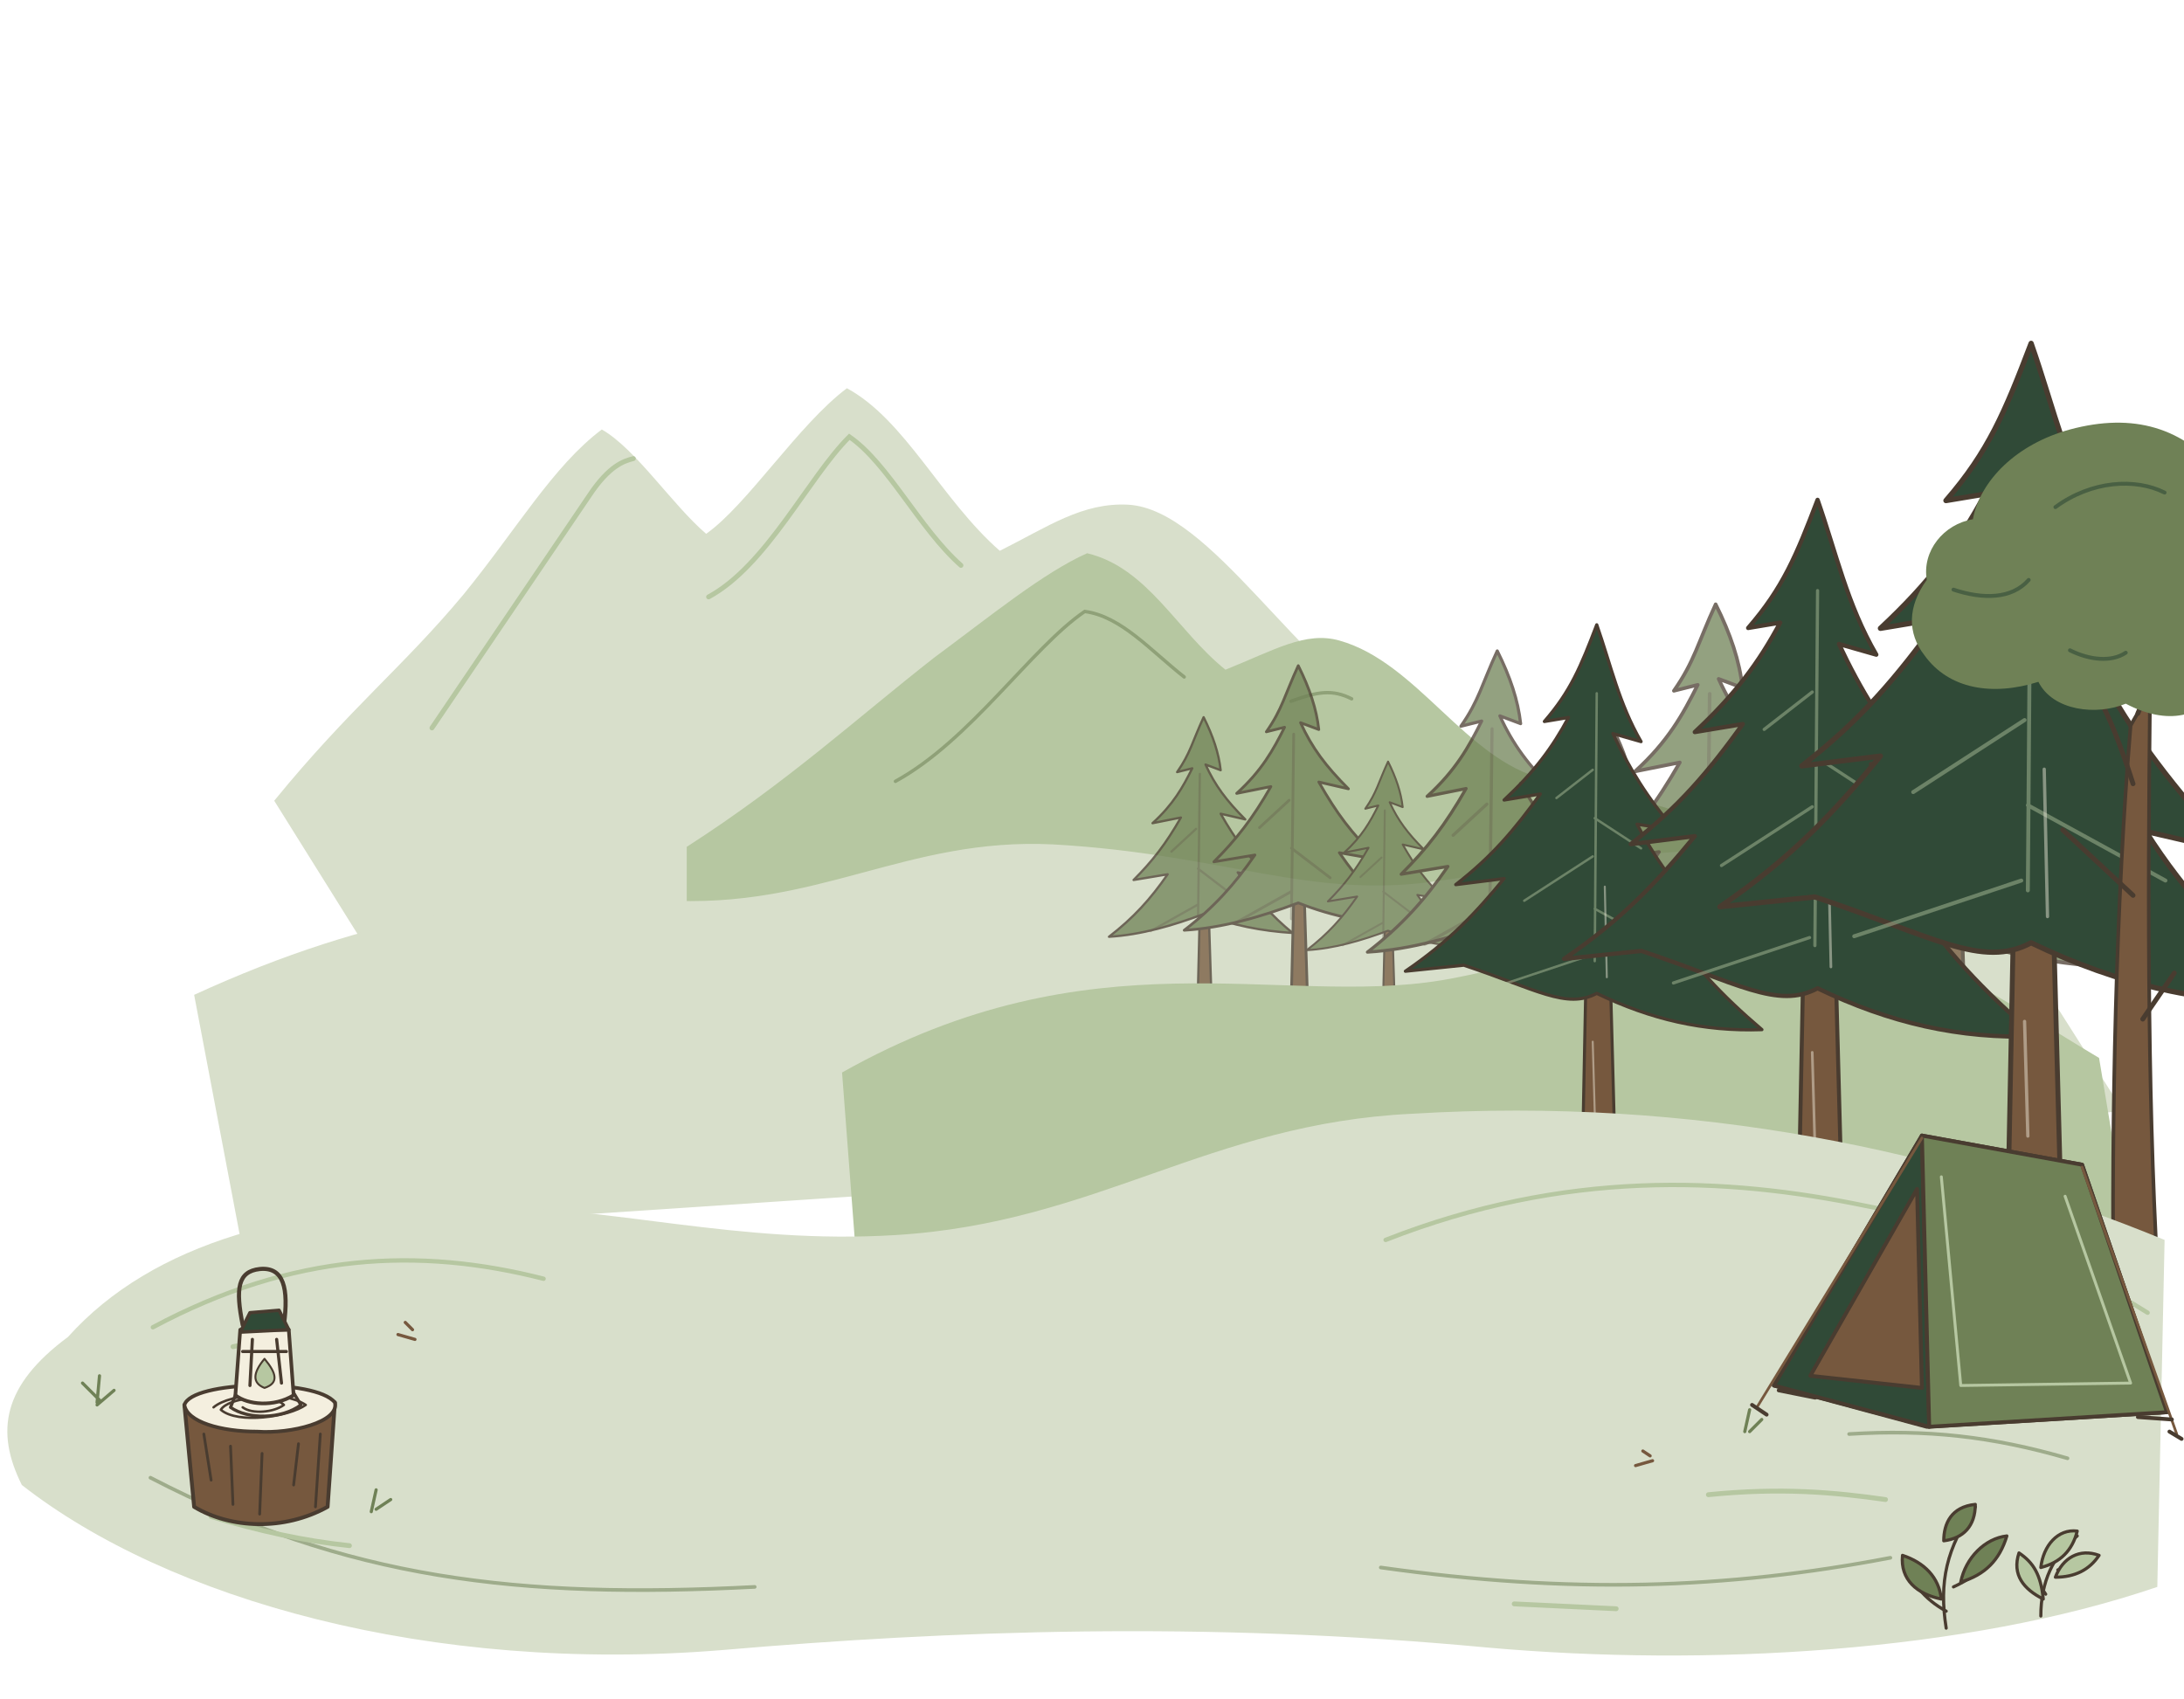
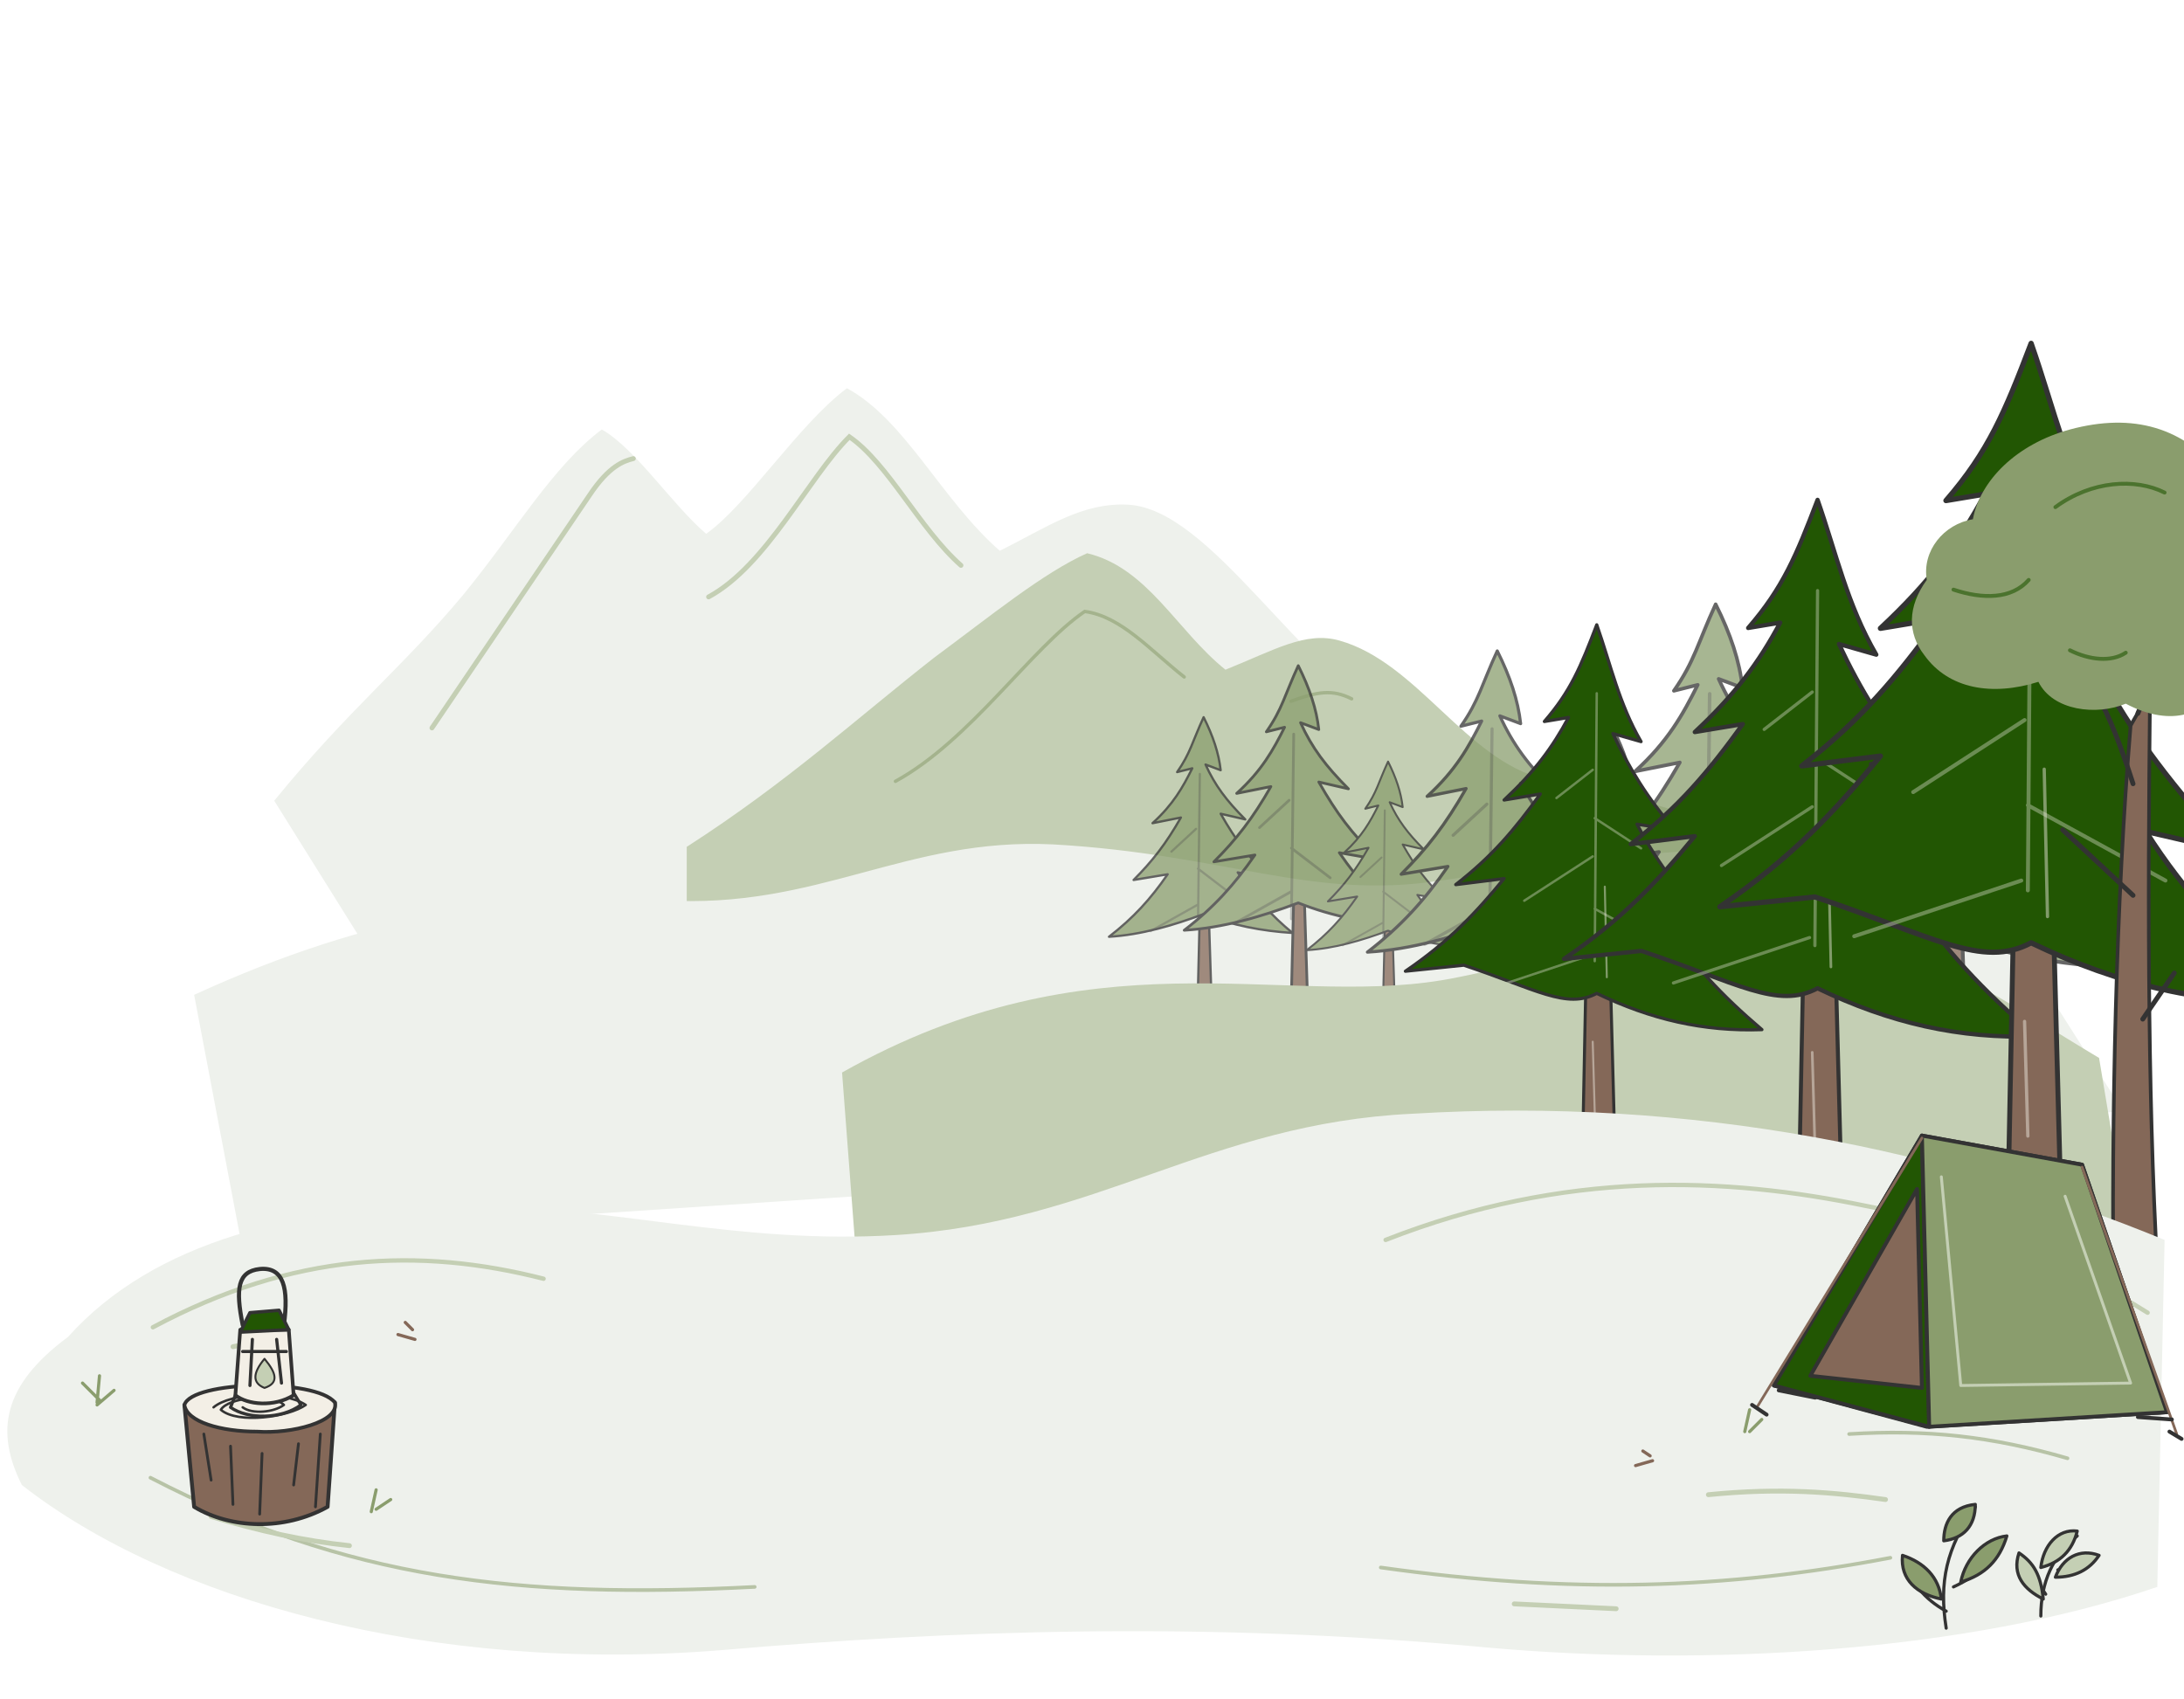
<svg xmlns="http://www.w3.org/2000/svg" viewBox="0 0 900 700" fill="none" aria-labelledby="title desc" role="img">
  <defs>
-     <g id="pine-distant" stroke="#493c30" stroke-width="1.2" stroke-linecap="round" stroke-linejoin="round">
-       <path d="M-3 5 0-121 4 5" fill="#76583e" />
-       <path d="M0-139c-6 13-7 19-14 29l8-2c-5 10-10 19-21 29l15-3c-8 14-15 23-25 33l18-3c-9 13-18 23-31 33 17-1 34-6 50-12 15 6 31 9 47 10-11-9-20-19-29-32l17 3c-12-12-18-20-26-34l13 3c-10-10-16-18-21-29l8 3C8-120 5-129 0-139Z" fill="#6f8156" />
+     <g id="pine-distant" stroke="#333333" stroke-width="1.2" stroke-linecap="round" stroke-linejoin="round">
+       <path d="M-3 5 0-121 4 5" fill="#846858" />
+       <path d="M0-139c-6 13-7 19-14 29l8-2c-5 10-10 19-21 29l15-3c-8 14-15 23-25 33l18-3c-9 13-18 23-31 33 17-1 34-6 50-12 15 6 31 9 47 10-11-9-20-19-29-32l17 3c-12-12-18-20-26-34l13 3c-10-10-16-18-21-29l8 3C8-120 5-129 0-139Z" fill="#8a9d6d" />
      <path d="m-2-109-1 81m-1-52-13 12m14 9 17 13m-17 6-25 14" opacity=".36" />
    </g>
-     <g id="pine-near" stroke="#493c30" stroke-linecap="round" stroke-linejoin="round">
-       <path d="M-7 9-3-195l6-21 6 225Z" fill="#76583e" stroke-width="1.5" />
-       <path d="M0-250c-8 21-13 33-26 48l12-2c-8 15-17 27-32 41l18-3c-13 18-24 31-42 45l24-3c-14 17-27 31-49 46l29-3C-30-69-15-59 0-67c27 13 53 19 82 18-20-17-35-33-47-52l26 6c-17-19-30-35-41-56l19 3c-14-16-23-31-31-48l14 4C11-211 7-230 0-250Z" fill="#304a37" stroke-width="1.6" />
-       <path d="m0-216-1 133m-1-95-18 14m19 10 23 15m-24 4-34 22m35 4 42 23m-44 0-51 17" stroke="#b6c7a1" stroke-width="1.2" opacity=".45" />
-       <path d="m-2-43 1 35m5-112 1 45" stroke="#f4efdf" stroke-width="1" opacity=".45" />
+     <g id="pine-near" stroke="#333333" stroke-linecap="round" stroke-linejoin="round">
+       <path d="M-7 9-3-195l6-21 6 225Z" fill="#846858" stroke-width="1.5" />
+       <path d="M0-250c-8 21-13 33-26 48l12-2c-8 15-17 27-32 41l18-3c-13 18-24 31-42 45l24-3c-14 17-27 31-49 46l29-3C-30-69-15-59 0-67c27 13 53 19 82 18-20-17-35-33-47-52l26 6c-17-19-30-35-41-56l19 3c-14-16-23-31-31-48l14 4C11-211 7-230 0-250Z" fill="#225603" stroke-width="1.6" />
+       <path d="m0-216-1 133m-1-95-18 14m19 10 23 15m-24 4-34 22m35 4 42 23m-44 0-51 17" stroke="#c4cfb4" stroke-width="1.2" opacity=".45" />
+       <path d="m-2-43 1 35m5-112 1 45" stroke="#f3efe6" stroke-width="1" opacity=".45" />
    </g>
  </defs>
-   <path d="M113 330c31-38 53-55 78-85 22-27 37-53 57-68 14 8 29 31 43 43 17-12 38-45 58-60 24 13 39 46 63 67 20-10 34-20 53-19 34 2 70 68 112 91l54 70-483 17Z" fill="#d8dfcb" />
-   <path d="m178 300 65-96c8-12 14-14 18-15m31 57c24-13 41-49 58-66 16 11 29 38 46 53" stroke="#b6c7a1" stroke-width="2" stroke-linecap="round" />
-   <path d="M283 349c42-27 70-53 102-78 23-17 45-35 63-43 25 6 37 32 57 48 20-8 33-16 47-12 32 9 52 49 84 57 23 6 50 9 74 21l23 57-450 10Z" fill="#b6c7a1" />
-   <path d="M369 322c31-17 56-55 78-70 15 2 27 16 41 27m44 10c11-4 17-5 25-1" stroke="#6f8156" stroke-width="1.4" stroke-linecap="round" opacity=".55" />
-   <path d="M80 410c74-34 134-42 193-39 64 4 100-26 161-23 71 4 106 23 159 15 78-11 151-23 221-1l61 96-776 52Z" fill="#d8dfcb" />
+   <path d="M113 330c31-38 53-55 78-85 22-27 37-53 57-68 14 8 29 31 43 43 17-12 38-45 58-60 24 13 39 46 63 67 20-10 34-20 53-19 34 2 70 68 112 91l54 70-483 17Z" fill="#eef1ec" />
+   <path d="m178 300 65-96c8-12 14-14 18-15m31 57c24-13 41-49 58-66 16 11 29 38 46 53" stroke="#c4cfb4" stroke-width="2" stroke-linecap="round" />
+   <path d="M283 349c42-27 70-53 102-78 23-17 45-35 63-43 25 6 37 32 57 48 20-8 33-16 47-12 32 9 52 49 84 57 23 6 50 9 74 21l23 57-450 10Z" fill="#c4cfb4" />
+   <path d="M369 322c31-17 56-55 78-70 15 2 27 16 41 27m44 10c11-4 17-5 25-1" stroke="#8a9d6d" stroke-width="1.4" stroke-linecap="round" opacity=".55" />
+   <path d="M80 410c74-34 134-42 193-39 64 4 100-26 161-23 71 4 106 23 159 15 78-11 151-23 221-1l61 96-776 52Z" fill="#eef1ec" />
  <g opacity=".75">
    <use href="#pine-distant" transform="translate(496 404) scale(.78)" />
    <use href="#pine-distant" transform="translate(535 405) scale(.94)" />
    <use href="#pine-distant" transform="translate(572 407) scale(.67)" />
    <use href="#pine-distant" transform="translate(617 417) scale(1.07)" />
    <use href="#pine-distant" transform="translate(665 423) scale(.88)" />
    <use href="#pine-distant" transform="translate(707 420) scale(1.23)" />
    <use href="#pine-distant" transform="translate(753 419) scale(.96)" />
    <use href="#pine-distant" transform="translate(805 431) scale(1.31)" />
  </g>
-   <path d="M347 442c103-58 180-27 247-38 47-8 98-31 148-24 49 7 86 34 123 56l16 96-526 15Z" fill="#b6c7a1" />
+   <path d="M347 442c103-58 180-27 247-38 47-8 98-31 148-24 49 7 86 34 123 56l16 96-526 15Z" fill="#c4cfb4" />
  <use href="#pine-near" transform="translate(658 465) scale(.83)" />
  <use href="#pine-near" transform="translate(749 481) scale(1.1)" />
  <use href="#pine-near" transform="translate(837 479) scale(1.35)" />
-   <path d="M871 539c-1-80 1-168 7-240l8-14c-1 93-1 177 4 254Z" fill="#76583e" stroke="#493c30" stroke-width="1.5" />
-   <path d="M879 323c-10-31-18-47-37-64m39 35 14-34m-16 109-29-27m33 78 13-19" stroke="#493c30" stroke-width="2" stroke-linecap="round" />
-   <path d="M853 177c-22 6-37 21-40 37-12 2-21 13-19 25-8 11-8 22-1 31 10 14 28 17 47 11 6 12 24 14 36 9 17 9 32 6 40-8V196c-16-20-37-26-63-19Z" fill="#6f8156" />
-   <path d="M805 243c12 4 24 4 31-4m11-30c15-11 33-12 45-6m-39 65c8 4 17 5 23 1" stroke="#304a37" stroke-width="1.6" stroke-linecap="round" opacity=".6" />
-   <path d="M28 551c35-39 94-55 167-54 57 0 109 16 174 12 83-5 129-46 213-50 116-7 220 15 310 52l-3 143c-79 27-186 33-276 25-117-11-222-7-315 1C177 690 69 659 9 612c-11-22-8-41 19-61Z" fill="#d8dfcb" />
-   <path d="M571 511c74-29 140-26 198-14 47 9 81 22 116 44m-822 6c58-31 110-33 161-20" stroke="#b6c7a1" stroke-width="1.8" stroke-linecap="round" />
-   <path d="M62 609c81 42 152 50 249 45m258-8c78 11 142 9 210-4m-17-51c32-2 59 1 90 10" stroke="#6f8156" stroke-width="1.5" stroke-linecap="round" opacity=".55" />
-   <path d="M87 625c20 6 38 10 57 12m480 24 42 2m38-47c30-3 52-1 73 2m-681-63 21-4" stroke="#b6c7a1" stroke-width="2" stroke-linecap="round" />
-   <g stroke="#493c30" stroke-width="1.6" stroke-linejoin="round" stroke-linecap="round">
-     <path d="m731 571 61-103 66 12 35 102-99 6Z" fill="#6f8156" />
-     <path d="m731 571 61-103 3 120Z" fill="#304a37" />
-     <path d="m746 567 44-77 2 82Z" fill="#76583e" />
-     <path d="m792 468 3 120 98-6-35-102Z" fill="#6f8156" />
-     <path d="m800 485 8 86 70-1-27-77" stroke="#b6c7a1" stroke-width="1.2" />
-     <path d="m792 469-68 111m134-99 39 110" stroke="#76583e" stroke-width="1.1" />
+   <path d="M871 539c-1-80 1-168 7-240l8-14c-1 93-1 177 4 254Z" fill="#846858" stroke="#333333" stroke-width="1.5" />
+   <path d="M879 323c-10-31-18-47-37-64m39 35 14-34m-16 109-29-27m33 78 13-19" stroke="#333333" stroke-width="2" stroke-linecap="round" />
+   <path d="M853 177c-22 6-37 21-40 37-12 2-21 13-19 25-8 11-8 22-1 31 10 14 28 17 47 11 6 12 24 14 36 9 17 9 32 6 40-8V196c-16-20-37-26-63-19Z" fill="#8a9d6d" />
+   <path d="M805 243c12 4 24 4 31-4m11-30c15-11 33-12 45-6m-39 65c8 4 17 5 23 1" stroke="#225603" stroke-width="1.6" stroke-linecap="round" opacity=".6" />
+   <path d="M28 551c35-39 94-55 167-54 57 0 109 16 174 12 83-5 129-46 213-50 116-7 220 15 310 52l-3 143c-79 27-186 33-276 25-117-11-222-7-315 1C177 690 69 659 9 612c-11-22-8-41 19-61Z" fill="#eef1ec" />
+   <path d="M571 511c74-29 140-26 198-14 47 9 81 22 116 44m-822 6c58-31 110-33 161-20" stroke="#c4cfb4" stroke-width="1.8" stroke-linecap="round" />
+   <path d="M62 609c81 42 152 50 249 45m258-8c78 11 142 9 210-4m-17-51c32-2 59 1 90 10" stroke="#8a9d6d" stroke-width="1.5" stroke-linecap="round" opacity=".55" />
+   <path d="M87 625c20 6 38 10 57 12m480 24 42 2m38-47c30-3 52-1 73 2m-681-63 21-4" stroke="#c4cfb4" stroke-width="2" stroke-linecap="round" />
+   <g stroke="#333333" stroke-width="1.6" stroke-linejoin="round" stroke-linecap="round">
+     <path d="m731 571 61-103 66 12 35 102-99 6Z" fill="#8a9d6d" />
+     <path d="m731 571 61-103 3 120Z" fill="#225603" />
+     <path d="m746 567 44-77 2 82Z" fill="#846858" />
+     <path d="m792 468 3 120 98-6-35-102Z" fill="#8a9d6d" />
+     <path d="m800 485 8 86 70-1-27-77" stroke="#c4cfb4" stroke-width="1.2" />
+     <path d="m792 469-68 111m134-99 39 110" stroke="#846858" stroke-width="1.1" />
    <path d="m722 579 6 4m166 7 5 3m-166-20 15 3m133 8 14 1" />
  </g>
-   <g stroke="#493c30" stroke-linecap="round" stroke-linejoin="round">
-     <path d="m76 579 4 42c15 9 37 10 55 0l3-43Z" fill="#76583e" stroke-width="1.6" />
-     <path d="M76 579c3-10 54-11 62-1 2 8-18 13-32 12-15 0-29-4-30-11Z" fill="#f4efdf" stroke-width="1.5" />
+   <g stroke="#333333" stroke-linecap="round" stroke-linejoin="round">
+     <path d="m76 579 4 42c15 9 37 10 55 0l3-43Z" fill="#846858" stroke-width="1.6" />
+     <path d="M76 579c3-10 54-11 62-1 2 8-18 13-32 12-15 0-29-4-30-11Z" fill="#f3efe6" stroke-width="1.5" />
    <path d="M88 580c7-6 29-7 38-1-7 5-28 8-35 2 3-5 21-7 26-2-4 3-13 4-17 1" stroke-width="1" />
    <path d="m84 591 3 19m8-14 1 24m12-21-1 25m16-29-2 17m11-21-2 30" stroke-width="1.15" />
    <path d="M100 546c-3-15-2-22 7-23 10-1 12 8 10 23" stroke-width="1.7" />
-     <path d="m99 548-2 27c5 4 16 5 24 0l-2-27Z" fill="#f4efdf" stroke-width="1.5" />
-     <path d="m99 549 20-1-4-8-12 1Z" fill="#304a37" stroke-width="1.4" />
+     <path d="m99 548-2 27c5 4 16 5 24 0l-2-27Z" fill="#f3efe6" stroke-width="1.5" />
+     <path d="m99 549 20-1-4-8-12 1Z" fill="#225603" stroke-width="1.4" />
    <path d="m97 575-2 5c7 5 21 5 29-1l-3-5m-21-17h18m-14-5-1 19m11-19 2 18" stroke-width="1.3" />
-     <path d="M109 560c-5 6-5 10 0 12 6-2 5-6 0-12Z" fill="#b6c7a1" stroke-width=".8" />
+     <path d="M109 560c-5 6-5 10 0 12 6-2 5-6 0-12Z" fill="#c4cfb4" stroke-width=".8" />
  </g>
-   <g stroke="#493c30" stroke-linecap="round" stroke-linejoin="round" stroke-width="1.3">
+   <g stroke="#333333" stroke-linecap="round" stroke-linejoin="round" stroke-width="1.3">
    <path d="M802 671c-3-19 0-33 12-50m-12 43c-9-5-15-12-17-22m20 12c11-5 17-12 20-20" />
-     <path d="M814 620c-10 1-13 8-13 15 8-1 13-6 13-15Zm-30 21c-1 10 6 16 16 18-1-9-7-15-16-18Zm43-8c-9 1-17 9-19 19 10-3 16-9 19-19Z" fill="#6f8156" />
+     <path d="M814 620c-10 1-13 8-13 15 8-1 13-6 13-15Zm-30 21c-1 10 6 16 16 18-1-9-7-15-16-18Zm43-8c-9 1-17 9-19 19 10-3 16-9 19-19Z" fill="#8a9d6d" />
    <path d="M841 666c0-14 5-25 15-33m-13 24-10-15m15 5 15-4" />
-     <path d="M856 631c-8-1-14 6-15 15 8-2 13-7 15-15Zm-24 9c-3 9 2 15 10 19-1-10-4-15-10-19Zm33 1c-8-3-15 1-18 9 8 0 14-3 18-9Z" fill="#b6c7a1" />
-     <path d="m40 578 1-11m0 10-7-7m6 9 7-6m106 50 2-9m0 8 6-4m558-28 2-9m0 9 5-5" stroke="#6f8156" />
-     <path d="m674 604 7-2m-4-4 3 2m-516-50 7 2m-4-7 3 3" stroke="#76583e" />
+     <path d="M856 631c-8-1-14 6-15 15 8-2 13-7 15-15Zm-24 9c-3 9 2 15 10 19-1-10-4-15-10-19Zm33 1c-8-3-15 1-18 9 8 0 14-3 18-9Z" fill="#c4cfb4" />
+     <path d="m40 578 1-11m0 10-7-7m6 9 7-6m106 50 2-9m0 8 6-4m558-28 2-9m0 9 5-5" stroke="#8a9d6d" />
+     <path d="m674 604 7-2m-4-4 3 2m-516-50 7 2m-4-7 3 3" stroke="#846858" />
  </g>
</svg>
